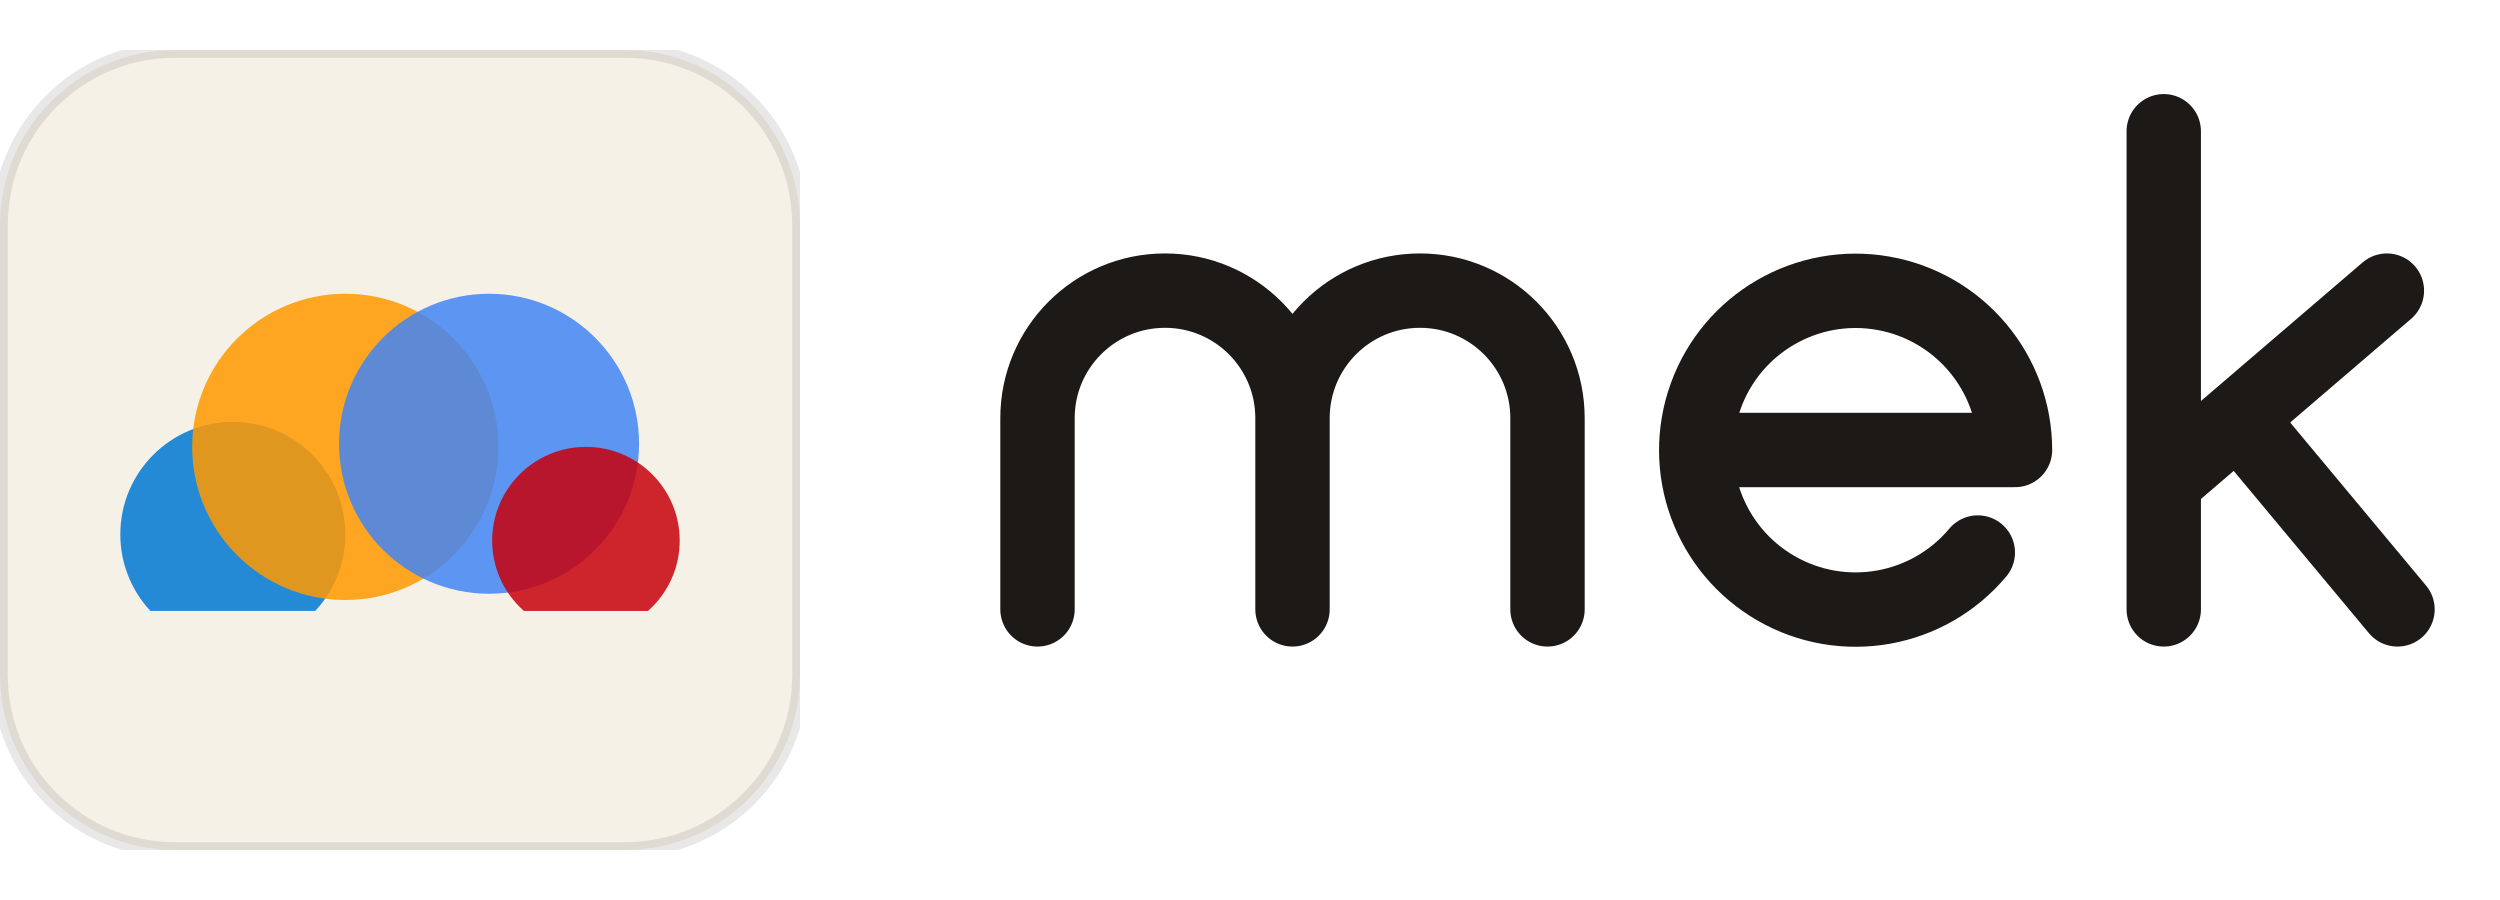
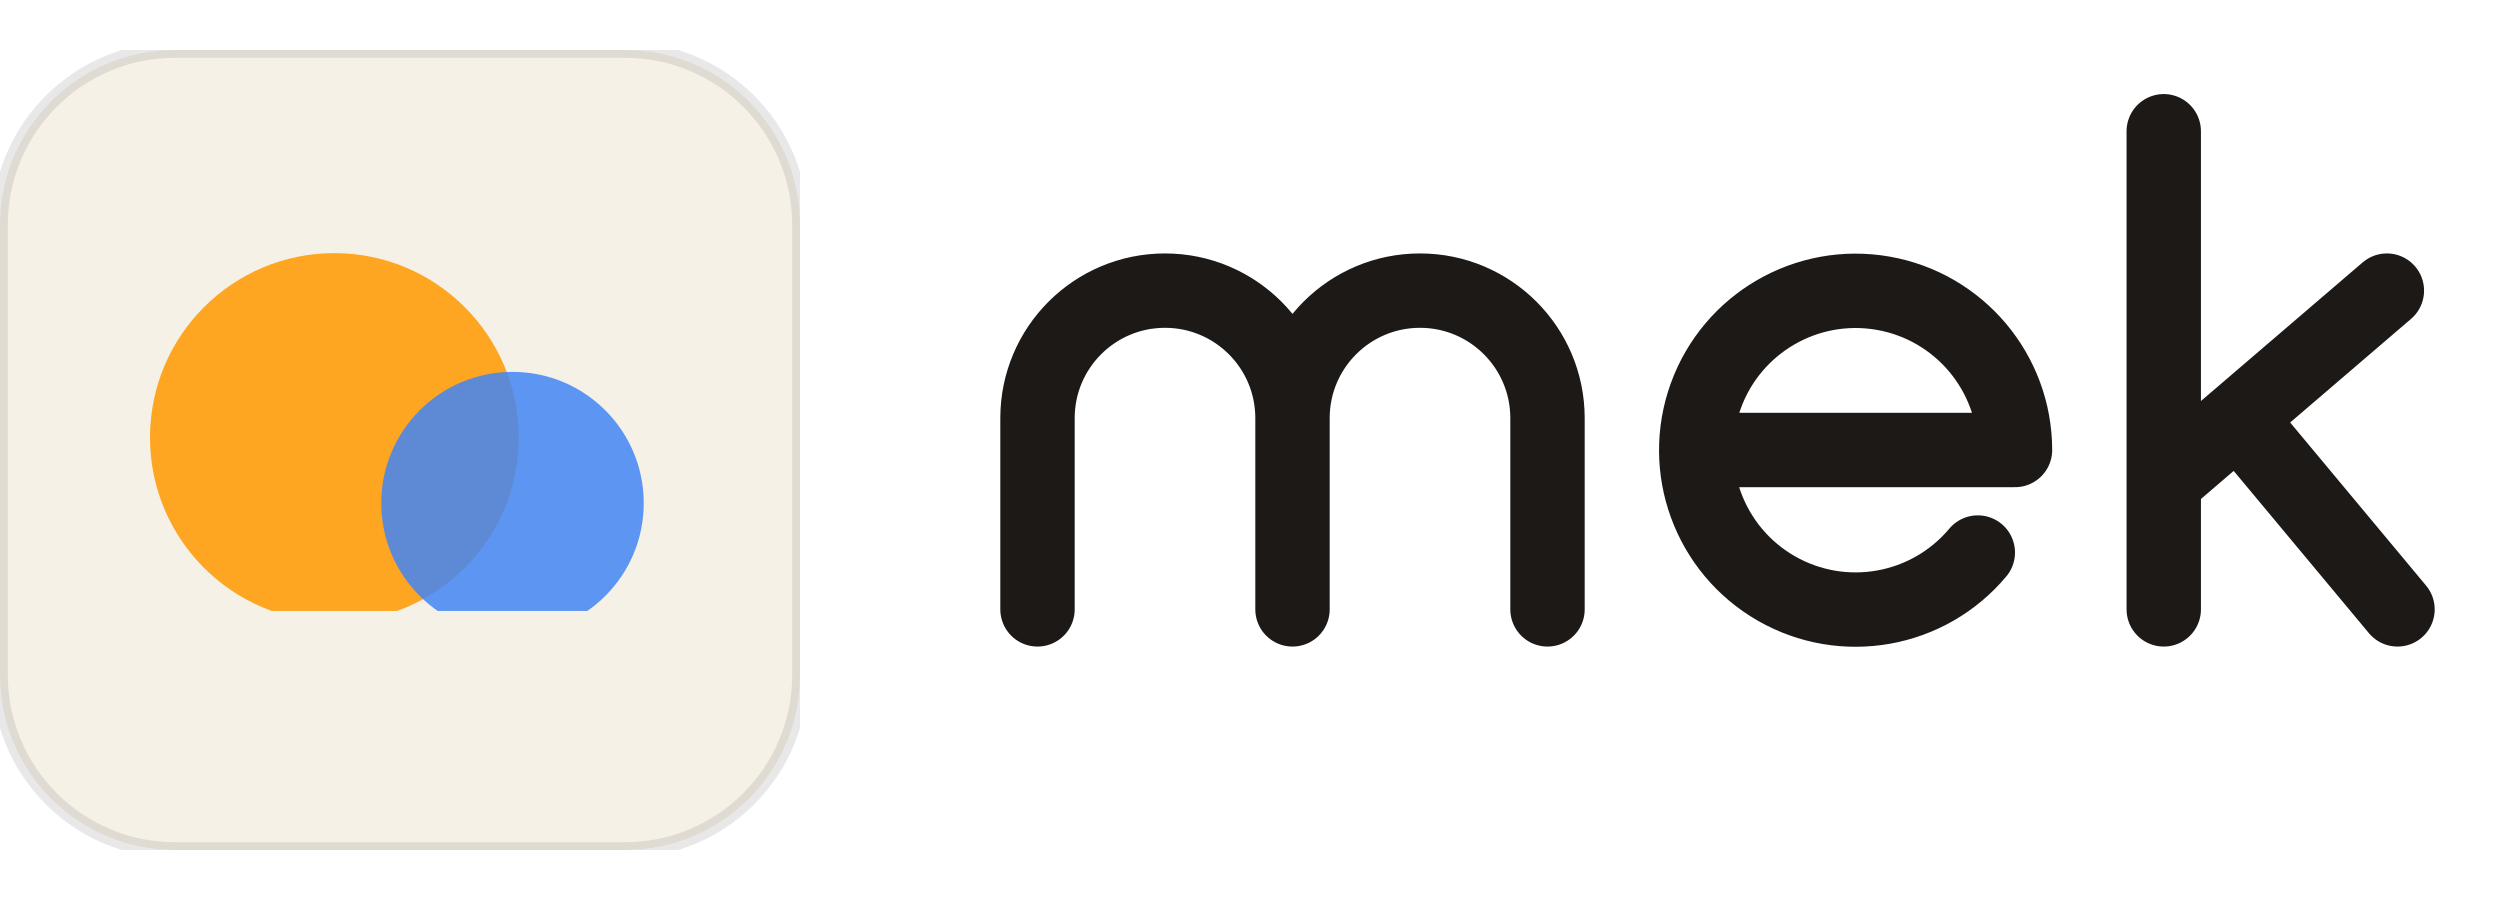
<svg xmlns="http://www.w3.org/2000/svg" viewBox="0 0 400 144" width="400" height="144" role="img" aria-label="mek">
  <svg x="0" y="8" width="128" height="128" viewBox="0 0 512 512">
    <defs>
      <clipPath id="mek-base">
        <rect width="512" height="359" />
      </clipPath>
    </defs>
    <rect width="512" height="512" rx="112" fill="#F6F1E7" stroke="#1C1917" stroke-opacity="0.10" stroke-width="10" />
    <g clip-path="url(#mek-base)" fill-opacity="0.85">
-       <circle cx="149" cy="310" r="72" fill="#0078D4" />
-       <circle cx="221" cy="254" r="98" fill="#FF9900" />
-       <circle cx="313" cy="252" r="96" fill="#4285F4" />
-       <circle cx="375" cy="314" r="60" fill="#C7000B" />
+       <circle cx="214" cy="248" r="118" fill="#FF9900" />
+       <circle cx="328" cy="290" r="84" fill="#4285F4" />
    </g>
  </svg>
  <path transform="translate(166 12.5) scale(0.85)" d="M0,100 V64 A24,24 0 0 1 48,64 V100 M48,64 A24,24 0 0 1 96,64 V100      M124,70 H184 A30,30 0 1 0 177,89.3      M212,10 V100 M254,40 L212,76 M226,64 L256,100" fill="none" stroke="#1C1917" stroke-width="14" stroke-linecap="round" stroke-linejoin="round" />
</svg>
